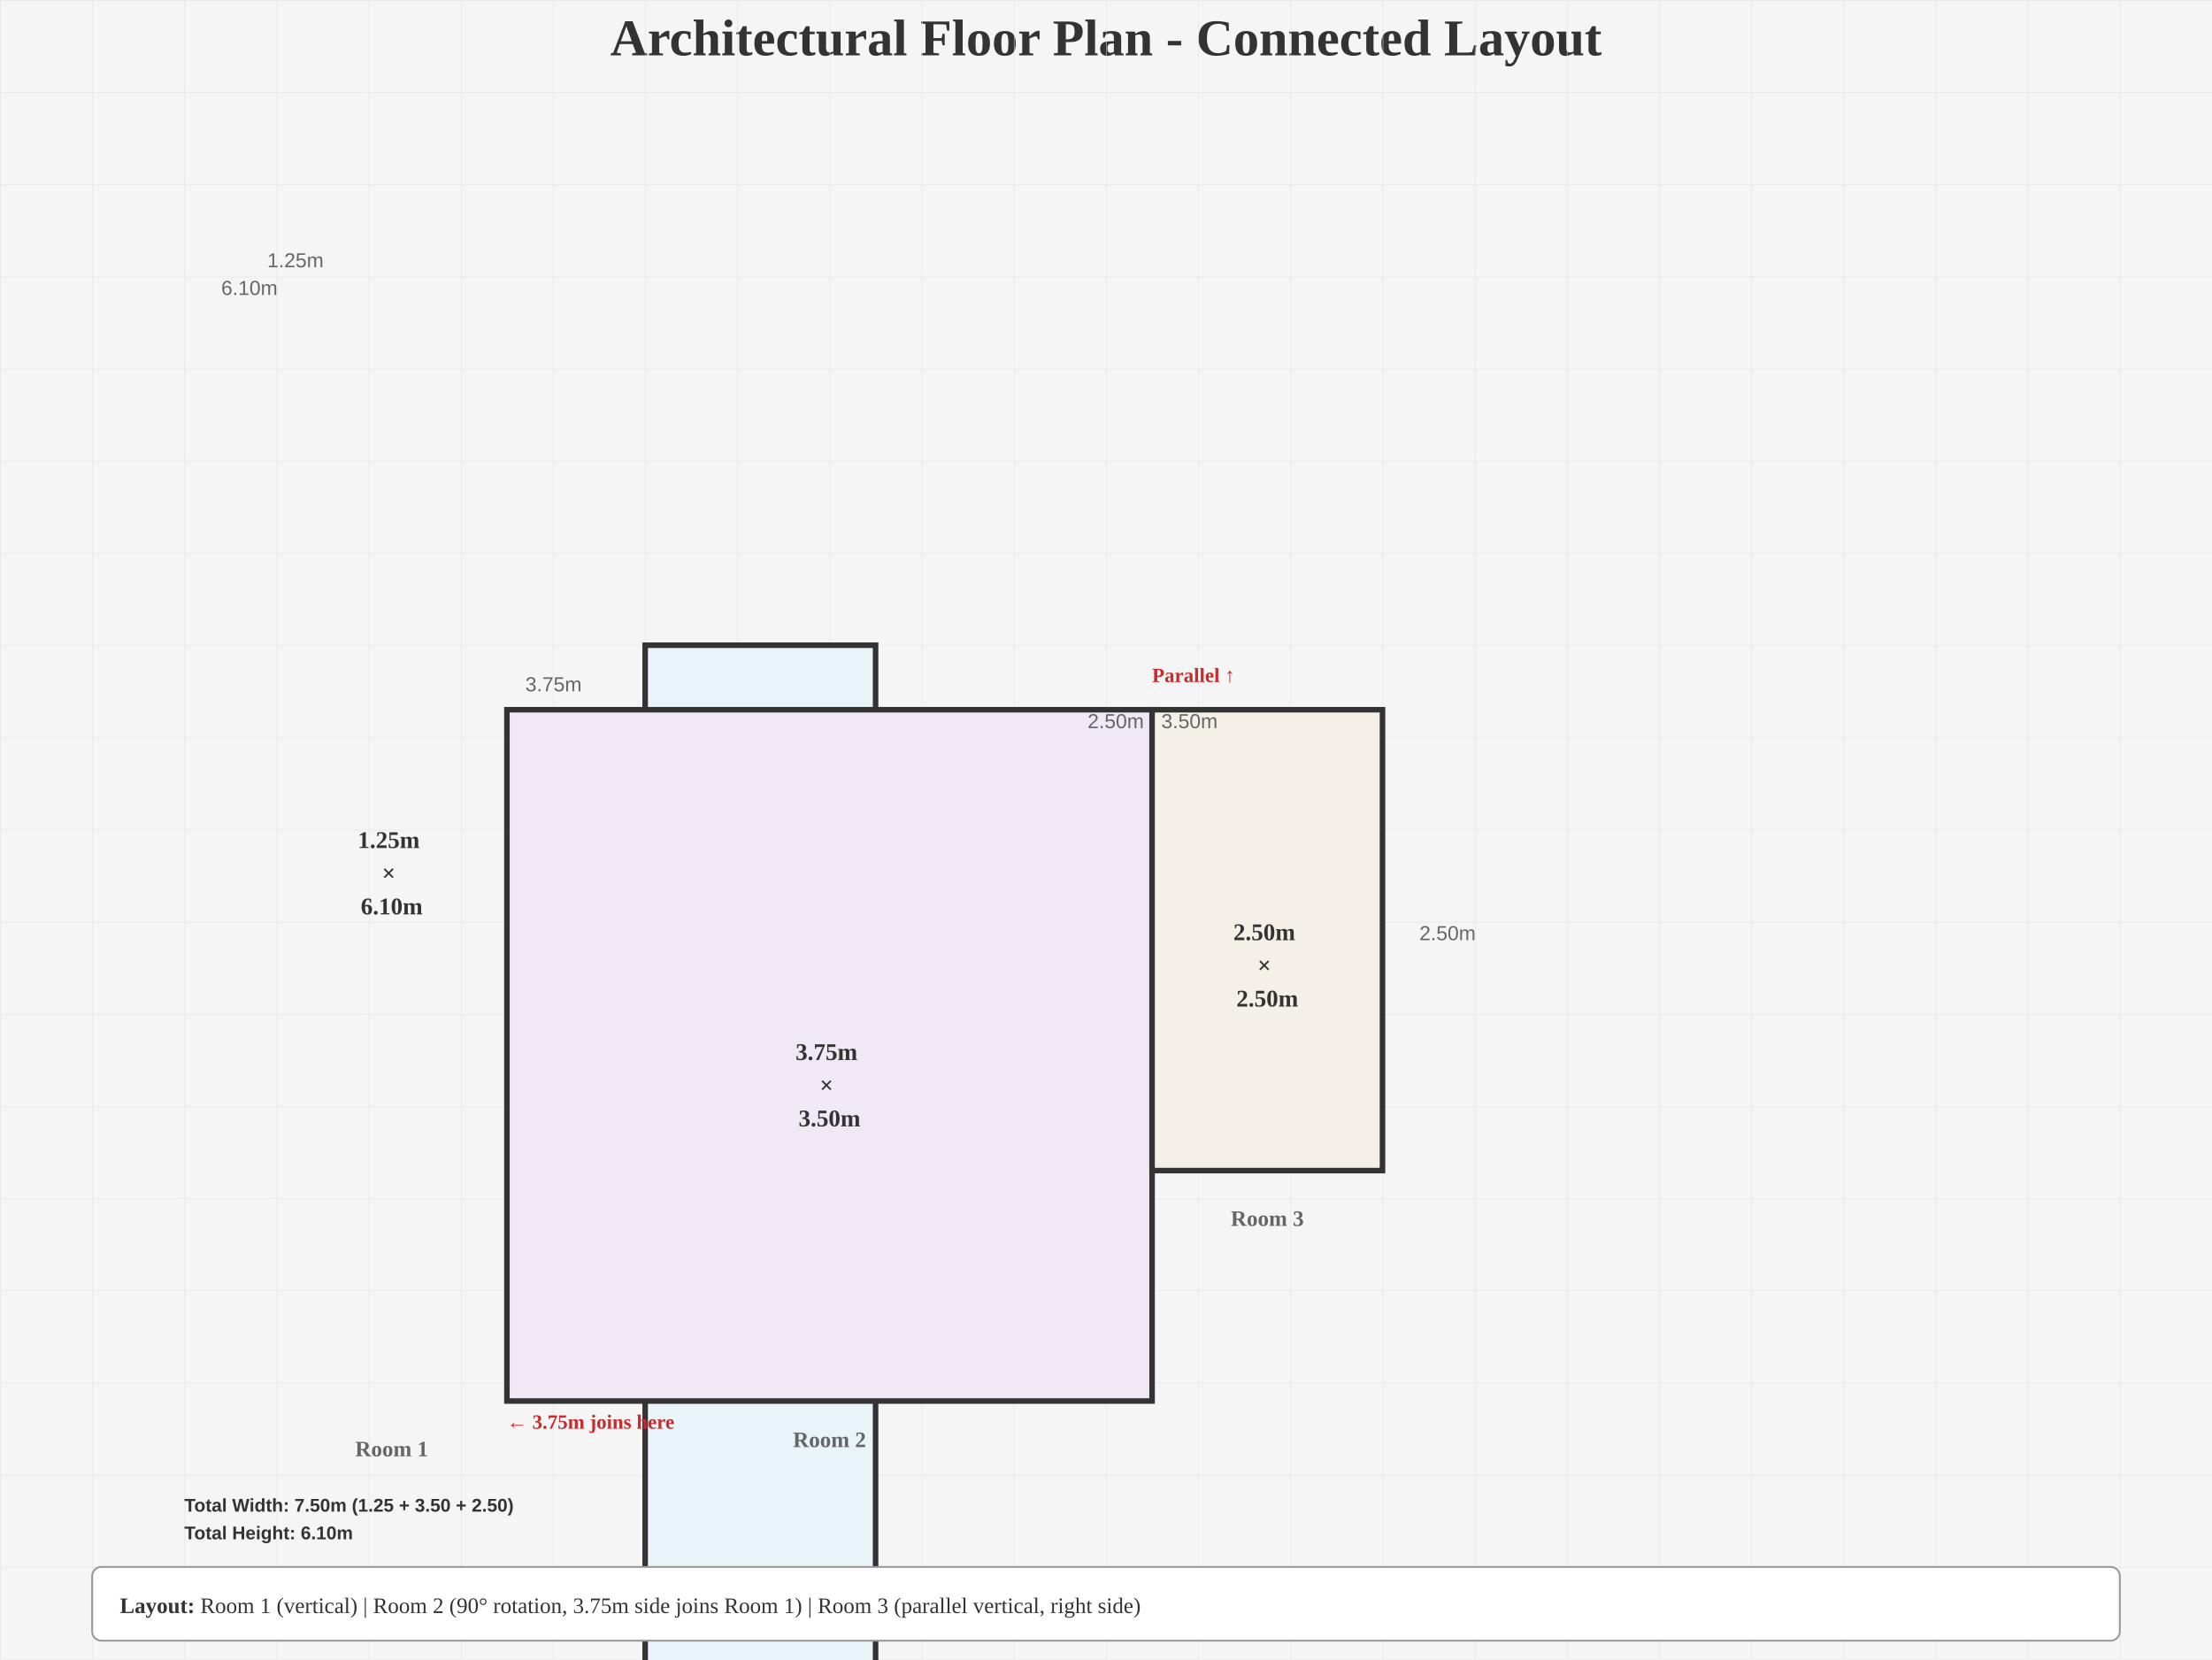
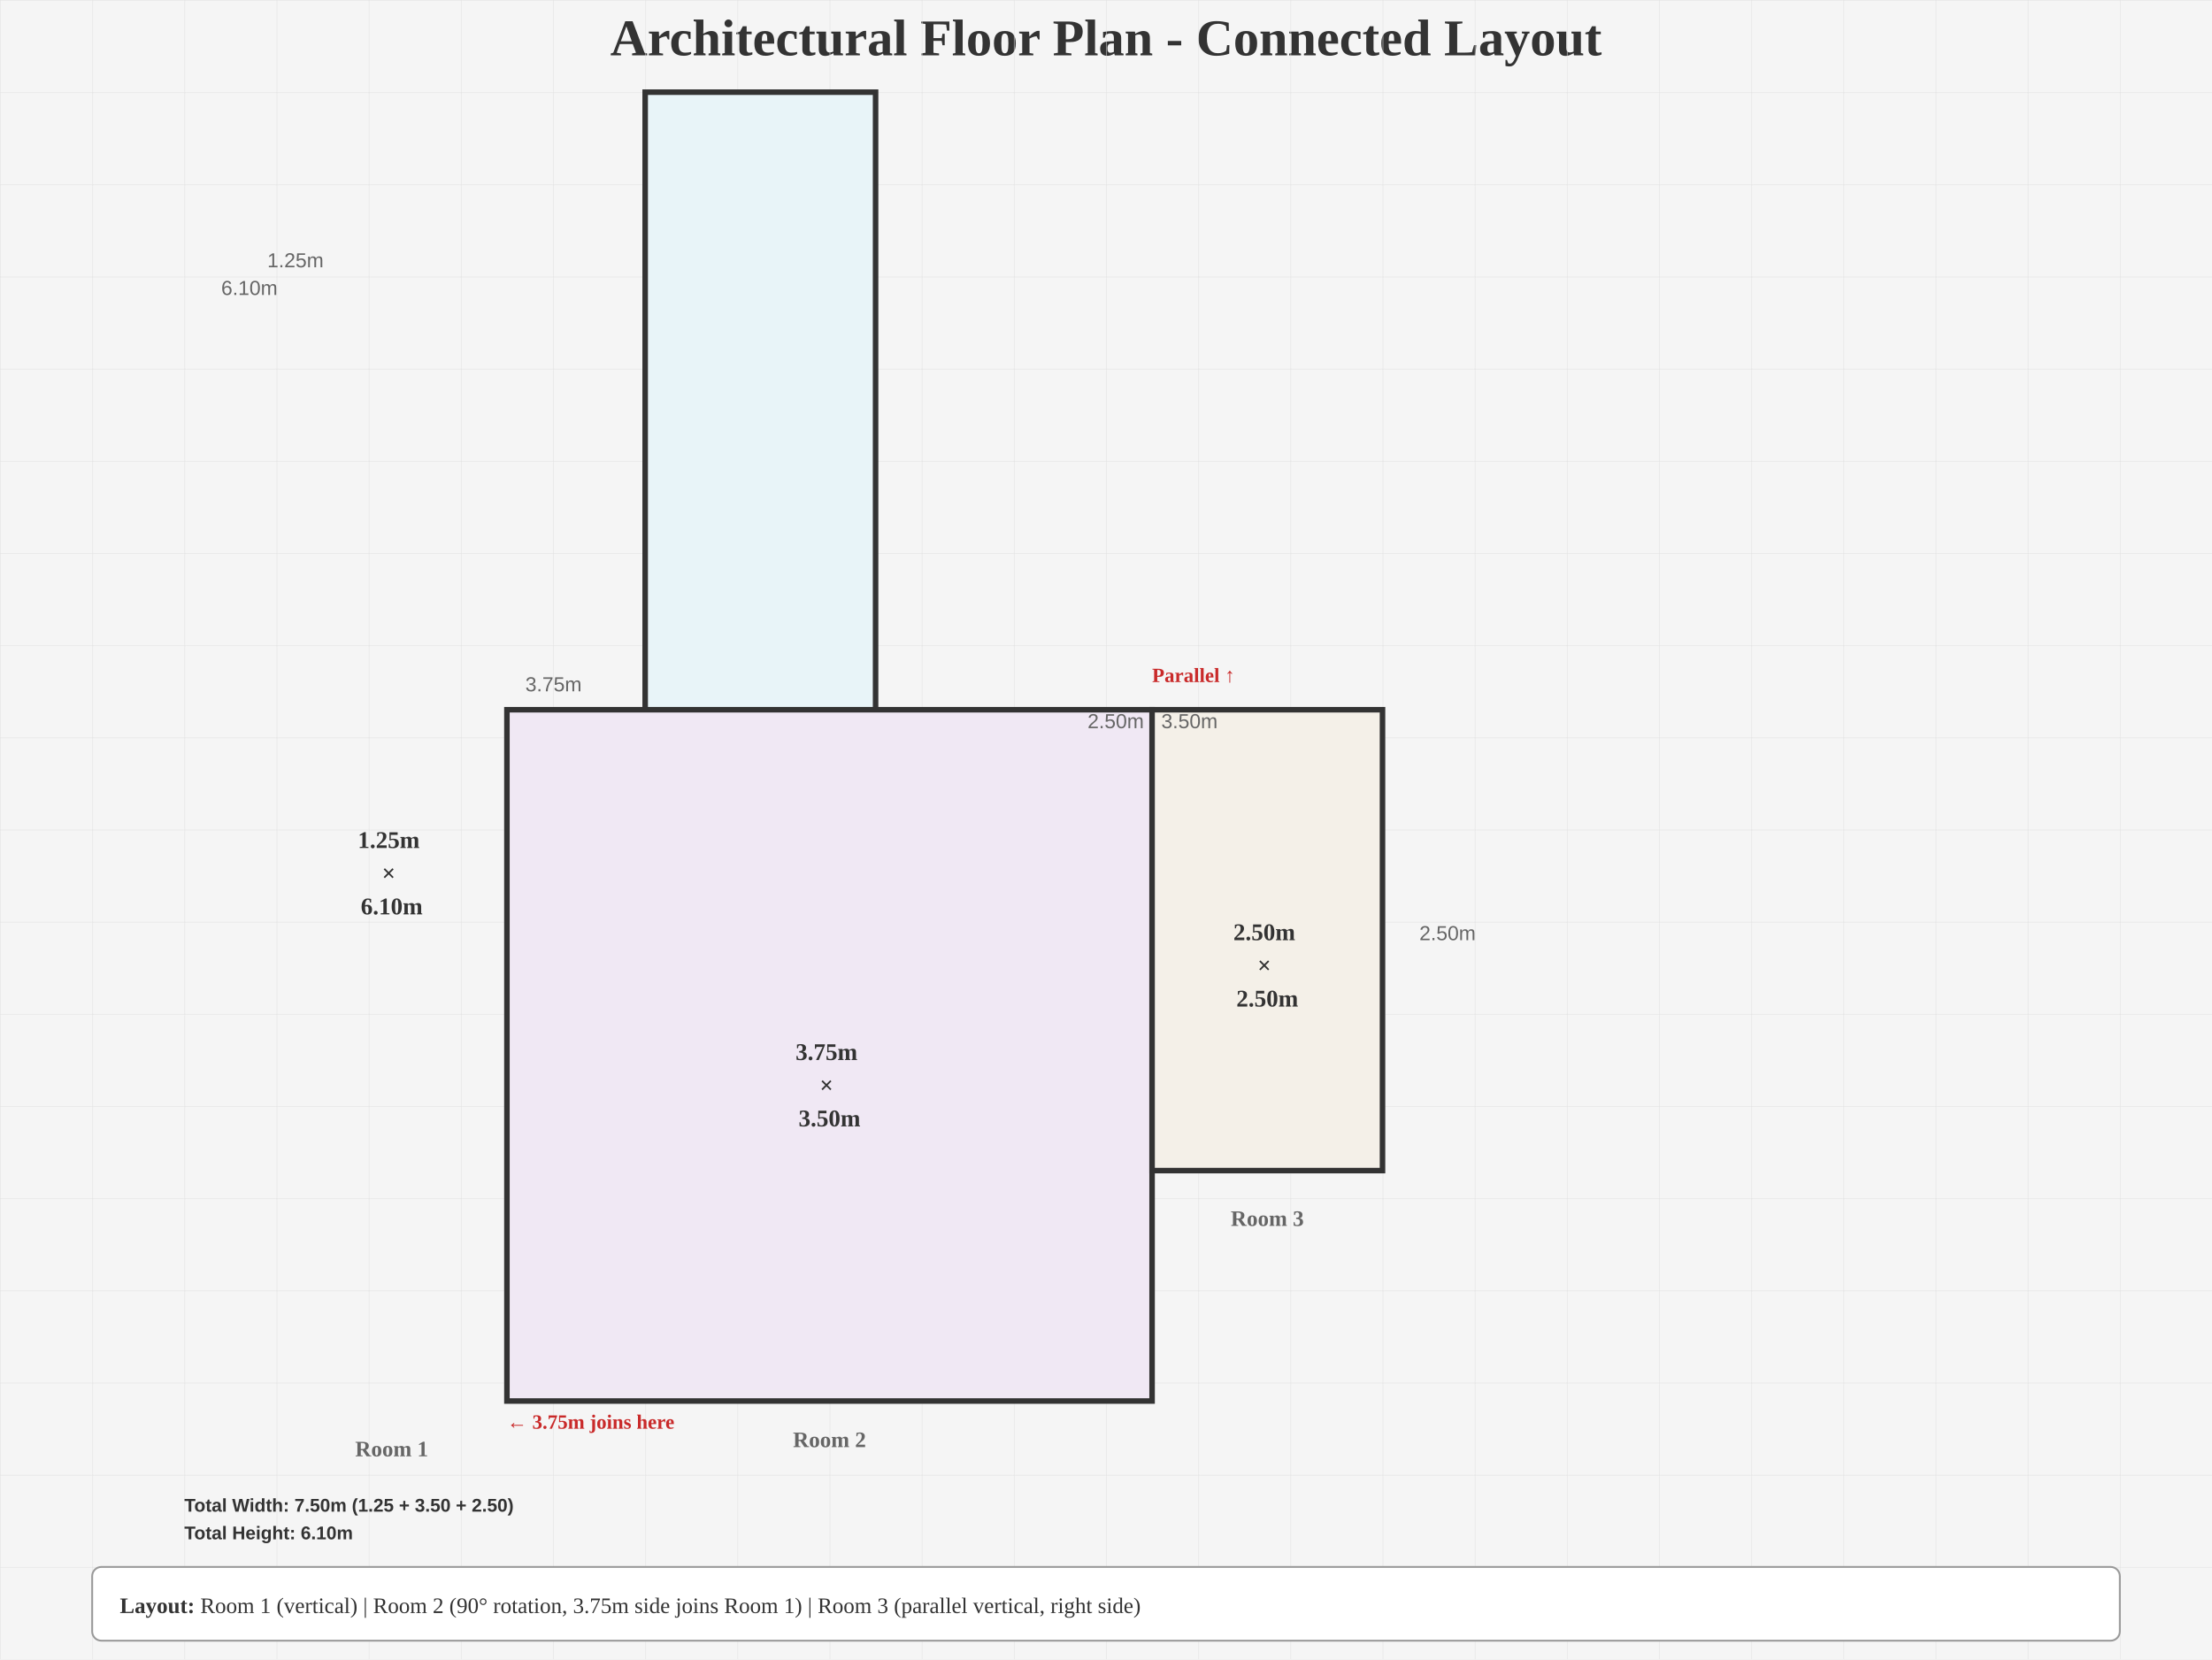
<svg xmlns="http://www.w3.org/2000/svg" viewBox="0 0 1200 900">
  <rect width="1200" height="900" fill="#f5f5f5" />
  <text x="600" y="30" font-size="28" font-weight="bold" text-anchor="middle" fill="#333">
    Architectural Floor Plan - Connected Layout
  </text>
  <defs>
    <pattern id="grid" width="50" height="50" patternUnits="userSpaceOnUse">
      <path d="M 50 0 L 0 0 0 50" fill="none" stroke="#e0e0e0" stroke-width="0.5" />
    </pattern>
  </defs>
  <rect width="1200" height="900" fill="url(#grid)" />
  <g id="room1">
-     <rect x="350" y="350" width="125" height="610" fill="#e8f4f8" stroke="#333" stroke-width="3" />
+     <rect x="350" y="50" width="125" height="610" fill="#e8f4f8" stroke="#333" stroke-width="3" />
    <text x="212.5" y="460" font-size="13" font-weight="bold" text-anchor="middle" fill="#333">
      <tspan x="212.5" dy="0">1.25m</tspan>
      <tspan x="212.5" dy="18">×</tspan>
      <tspan x="212.5" dy="18">6.10m</tspan>
    </text>
    <text x="212.5" y="790" font-size="12" text-anchor="middle" fill="#666" font-weight="bold">Room 1</text>
  </g>
  <g id="room2">
    <rect x="275" y="385" width="350" height="375" fill="#f0e8f4" stroke="#333" stroke-width="3" />
    <text x="450" y="575" font-size="13" font-weight="bold" text-anchor="middle" fill="#333">
      <tspan x="450" dy="0">3.75m</tspan>
      <tspan x="450" dy="18">×</tspan>
      <tspan x="450" dy="18">3.50m</tspan>
    </text>
    <text x="450" y="785" font-size="12" text-anchor="middle" fill="#666" font-weight="bold">Room 2</text>
  </g>
  <g id="room3">
    <rect x="625" y="385" width="125" height="250" fill="#f4f0e8" stroke="#333" stroke-width="3" />
    <text x="687.5" y="510" font-size="13" font-weight="bold" text-anchor="middle" fill="#333">
      <tspan x="687.5" dy="0">2.50m</tspan>
      <tspan x="687.5" dy="18">×</tspan>
      <tspan x="687.5" dy="18">2.50m</tspan>
    </text>
    <text x="687.5" y="665" font-size="12" text-anchor="middle" fill="#666" font-weight="bold">Room 3</text>
  </g>
  <g stroke="#ff6b6b" stroke-width="2" stroke-dasharray="3,3" opacity="0.6">
    <line x1="275" y1="760" x2="275" y2="760" stroke="none" />
    <line x1="625" y1="385" x2="625" y2="635" stroke="none" />
  </g>
  <g font-size="11" fill="#666" font-family="Arial, sans-serif">
    <text x="120" y="160">6.10m</text>
    <text x="145" y="145">1.25m</text>
    <text x="285" y="375">3.75m</text>
    <text x="630" y="395">3.50m</text>
    <text x="590" y="395">2.50m</text>
    <text x="770" y="510">2.50m</text>
  </g>
  <g font-size="11" fill="#c92a2a" font-weight="bold">
    <text x="275" y="775">← 3.75m joins here</text>
    <text x="625" y="370">Parallel ↑</text>
  </g>
  <g font-size="10" fill="#333" font-family="Arial, sans-serif" font-weight="bold">
    <text x="100" y="820">Total Width: 7.50m (1.25 + 3.50 + 2.50)</text>
    <text x="100" y="835">Total Height: 6.10m</text>
  </g>
  <g id="legend" transform="translate(50, 850)">
    <rect width="1100" height="40" fill="#fff" stroke="#999" stroke-width="1" rx="5" />
    <text x="15" y="25" font-size="12" fill="#333">
      <tspan font-weight="bold">Layout:</tspan> Room 1 (vertical) | Room 2 (90° rotation, 3.75m side joins Room 1) | Room 3 (parallel vertical, right side)
    </text>
  </g>
</svg>
